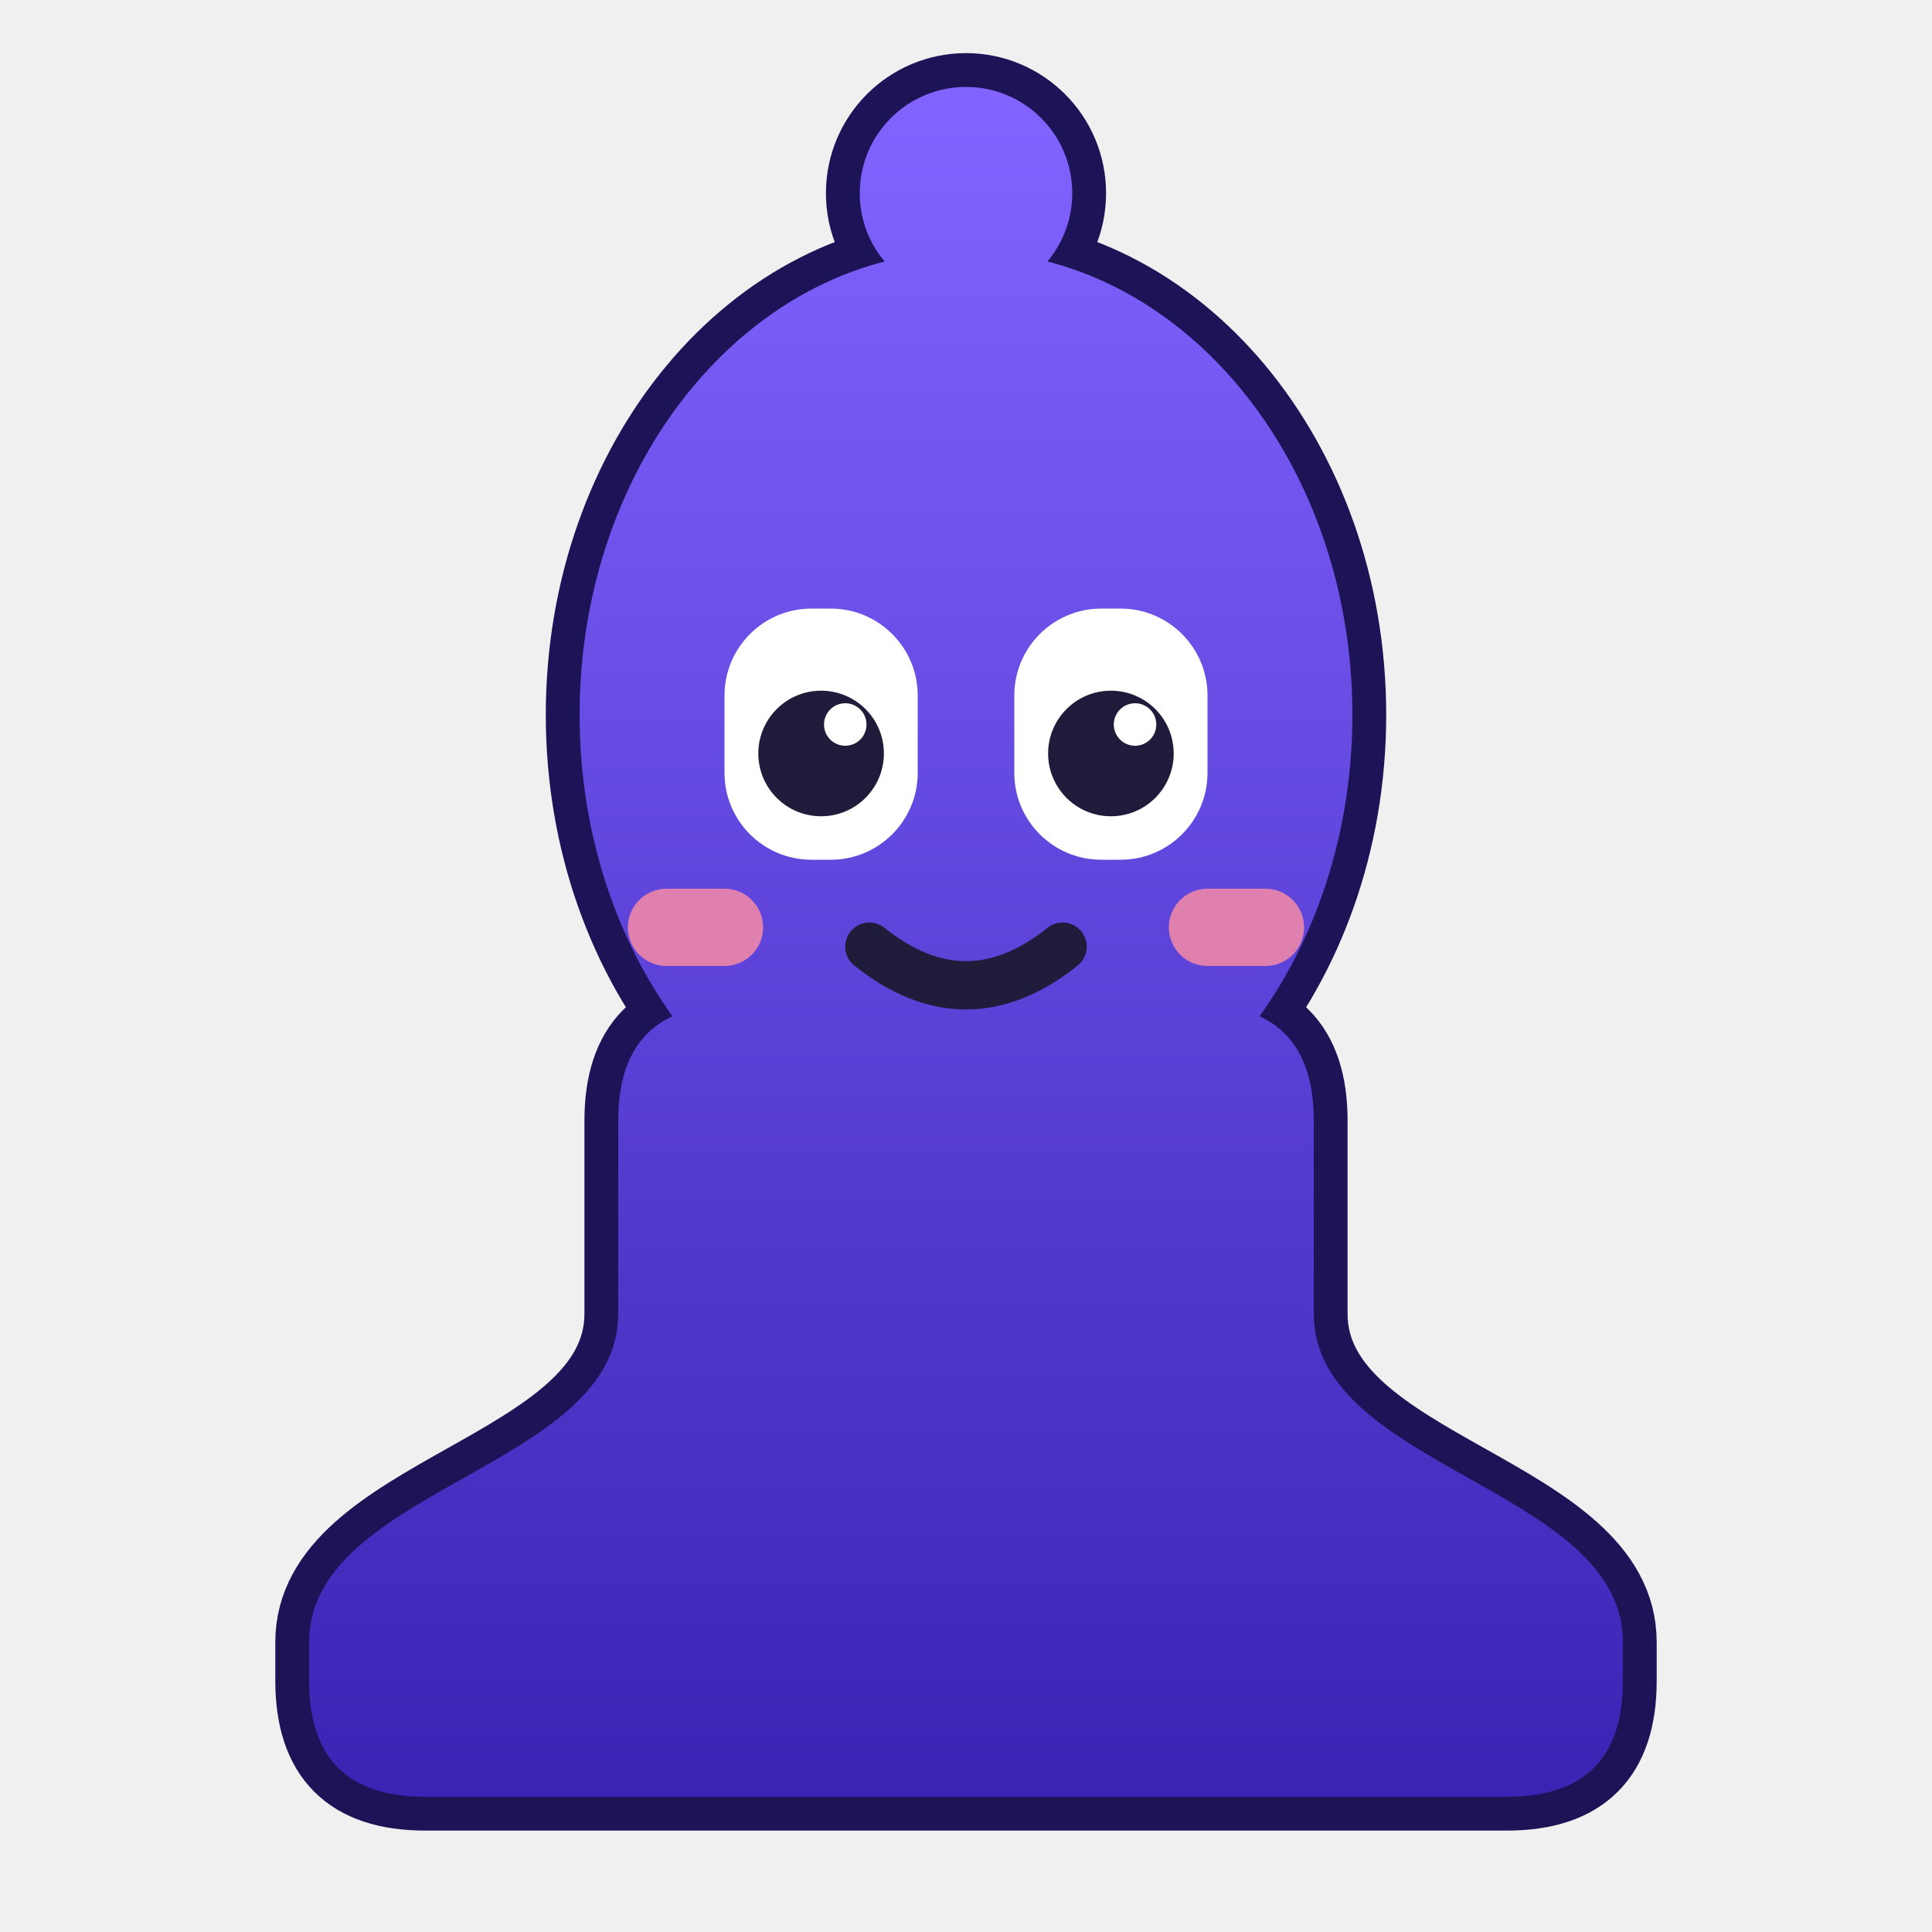
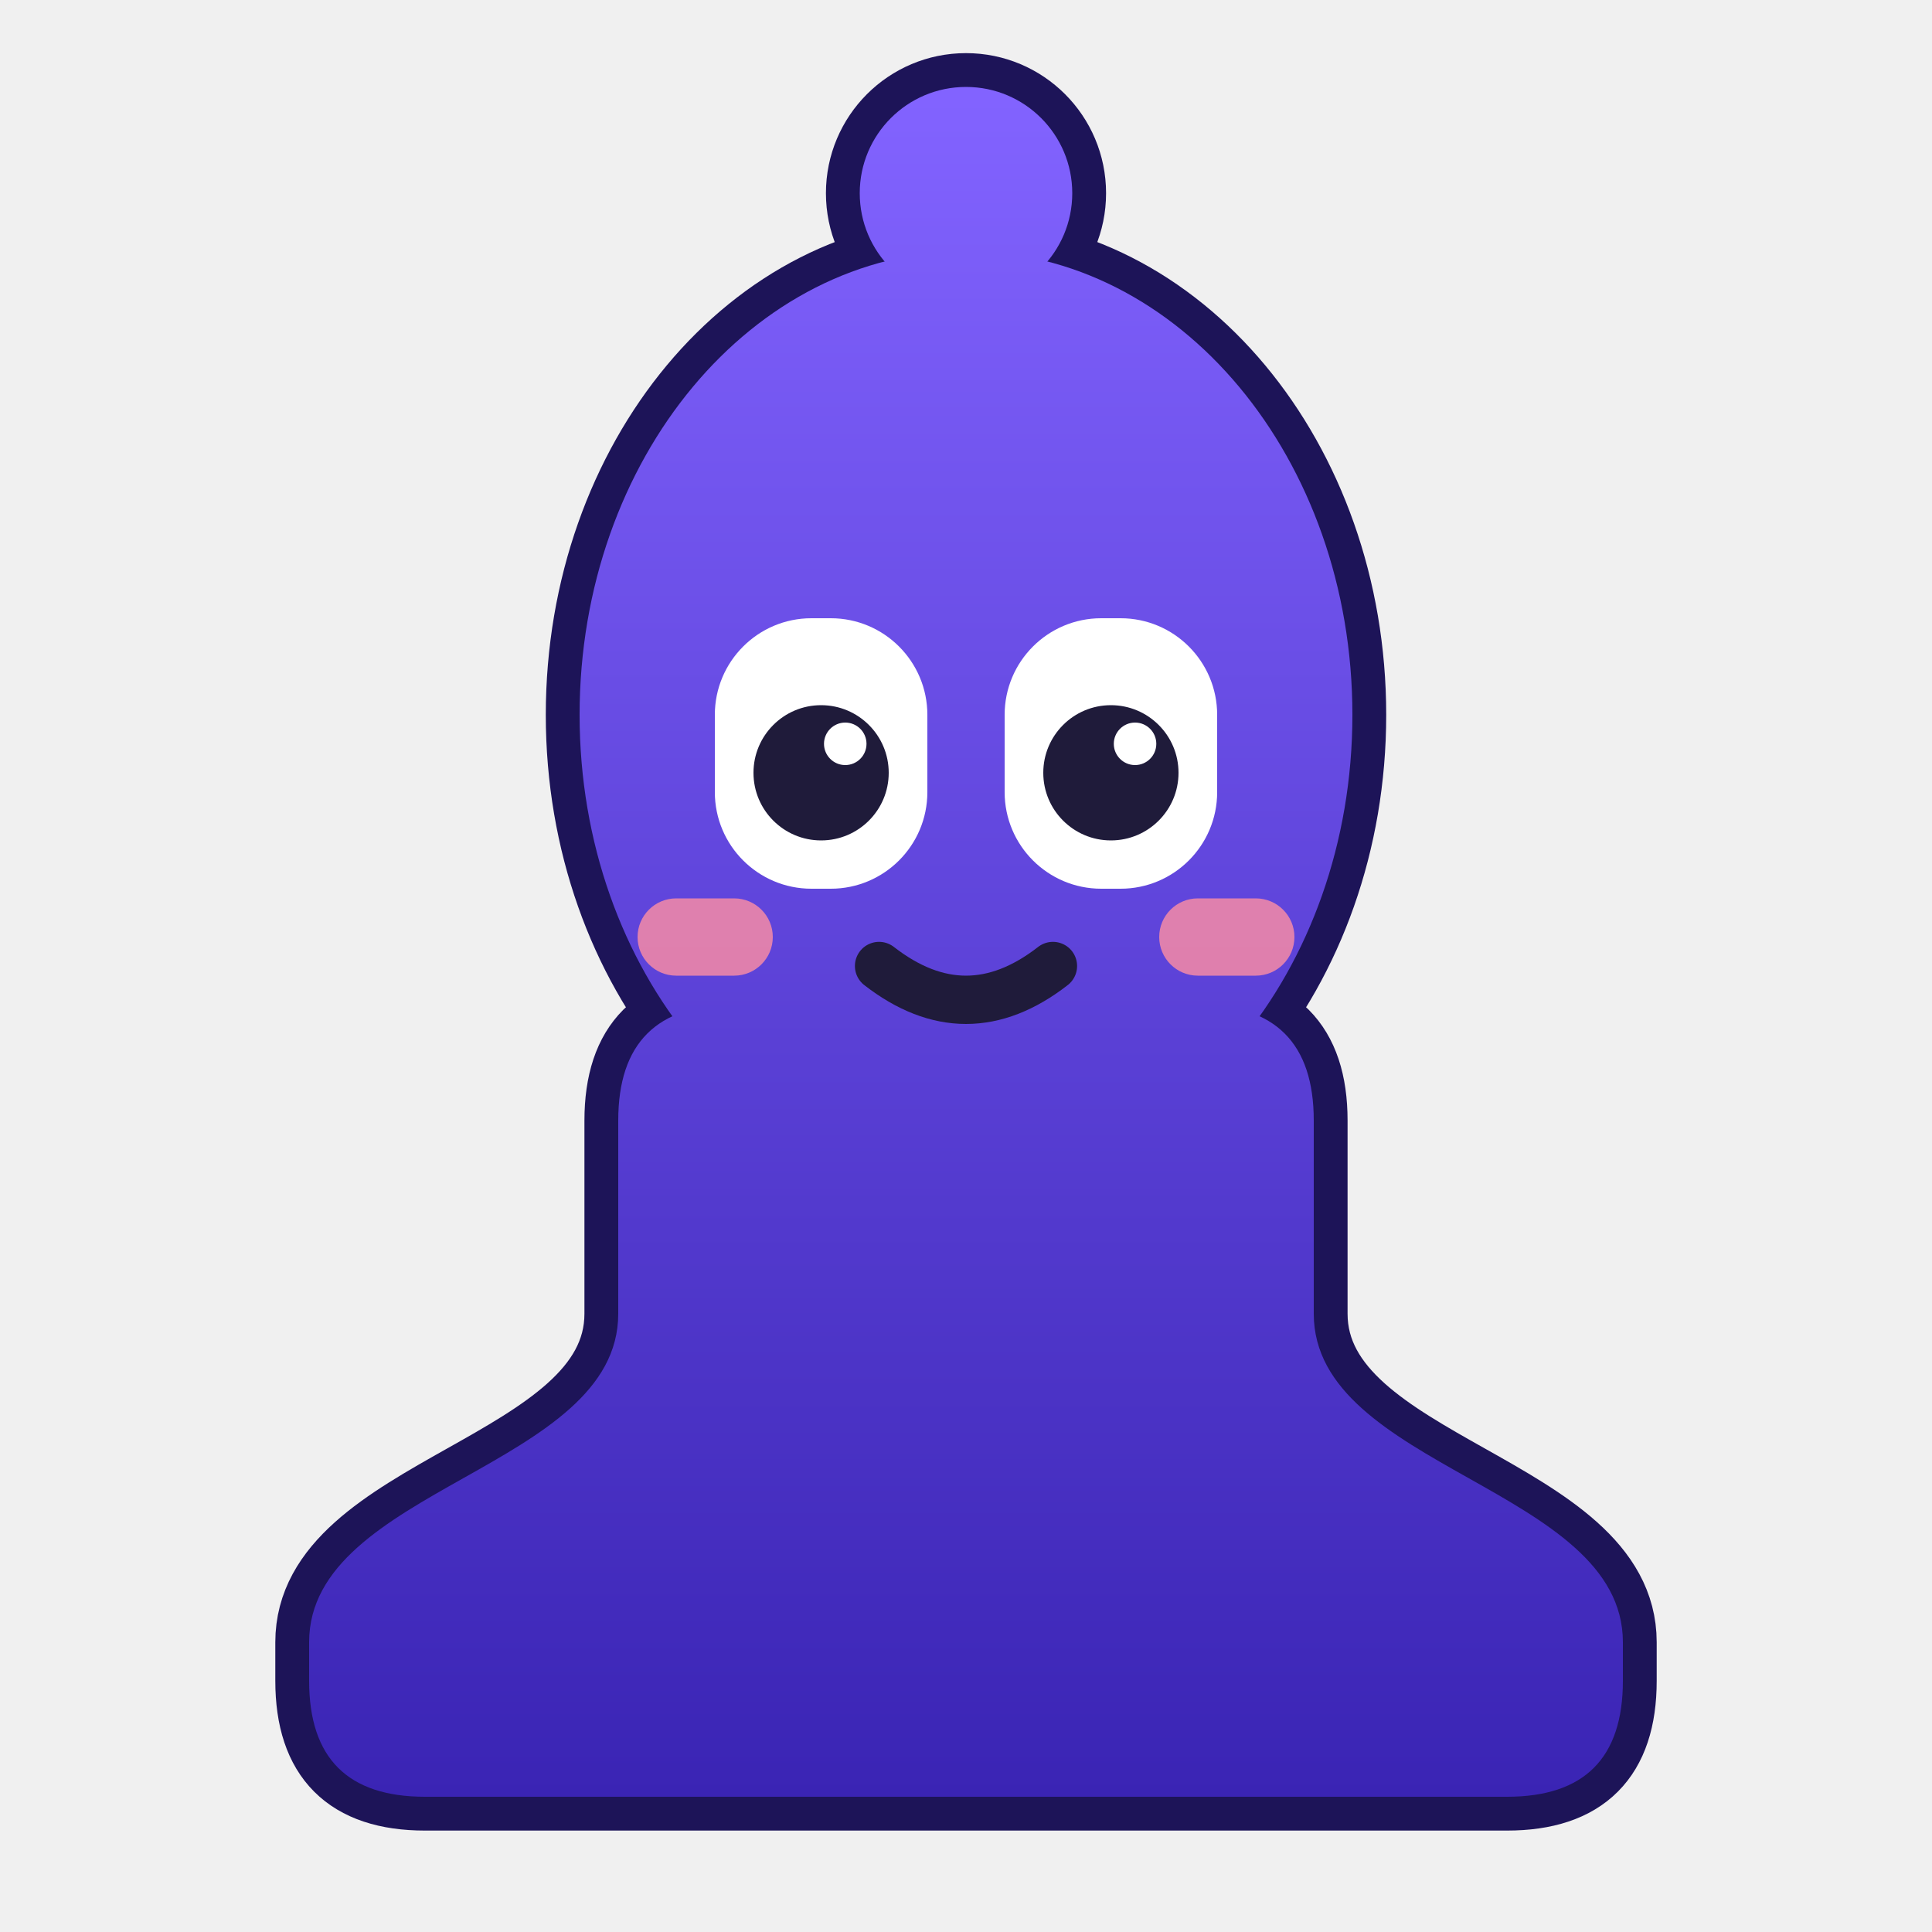
<svg xmlns="http://www.w3.org/2000/svg" xmlns:xlink="http://www.w3.org/1999/xlink" viewBox="0 0 200 200" width="100" height="100">
  <defs>
    <g id="sbb">
      <path d="M64 116 Q64 104 76 104 H124 Q136 104 136 116 V136 C136 152 168 154 168 170 V174 Q168 186 156 186 H44 Q32 186 32 174 V170 C32 154 64 152 64 136Z" />
      <circle cx="100" cy="20" r="11" />
      <ellipse cx="100" cy="74" rx="40" ry="48" />
    </g>
    <linearGradient id="gbb" gradientUnits="userSpaceOnUse" x1="0" y1="10" x2="0" y2="186">
      <stop offset="0" stop-color="#8263ff" />
      <stop offset="1" stop-color="#3a24b4" />
    </linearGradient>
    <radialGradient id="lbb" cx="0.32" cy="0.2" r="0.62">
      <stop offset="0" stop-color="#fff" stop-opacity="0.34" />
      <stop offset="1" stop-color="#fff" stop-opacity="0" />
    </radialGradient>
    <linearGradient id="dbb" gradientUnits="userSpaceOnUse" x1="0" y1="140" x2="0" y2="186">
      <stop offset="0" stop-color="#1f1b3a" stop-opacity="0" />
      <stop offset="1" stop-color="#1f1b3a" stop-opacity="0.16" />
    </linearGradient>
    <clipPath id="cbb">
      <use xlink:href="#sbb" />
    </clipPath>
  </defs>
  <use xlink:href="#sbb" fill="#1d1458" stroke="#1d1458" stroke-width="7" stroke-linejoin="round" />
  <use xlink:href="#sbb" fill="url(#gbb)" />
  <g clip-path="url(#cbb)">
    <rect width="200" height="200" fill="url(#lbb)" />
    <rect y="140" width="200" height="60" fill="url(#dbb)" />
  </g>
-   <rect x="75" y="63" width="20" height="26" rx="9" fill="#fff" />
-   <circle cx="85" cy="78" r="6.5" fill="#1f1b3a" />
-   <circle cx="87.5" cy="75" r="2.2" fill="#fff" />
-   <rect x="105" y="63" width="20" height="26" rx="9" fill="#fff" />
-   <circle cx="115" cy="78" r="6.5" fill="#1f1b3a" />
-   <circle cx="117.5" cy="75" r="2.2" fill="#fff" />
-   <rect x="65" y="92" width="14" height="8" rx="4" fill="#ff8fa3" opacity="0.8" />
-   <rect x="121" y="92" width="14" height="8" rx="4" fill="#ff8fa3" opacity="0.8" />
-   <path d="M90 98 Q100 106 110 98" fill="none" stroke="#1f1b3a" stroke-width="5" stroke-linecap="round" />
+   <rect x="74" y="64" width="22" height="28" rx="10" fill="#fff" />
+   <circle cx="85" cy="80" r="7" fill="#1f1b3a" />
+   <circle cx="87.5" cy="77" r="2.2" fill="#fff" />
+   <rect x="104" y="64" width="22" height="28" rx="10" fill="#fff" />
+   <circle cx="115" cy="80" r="7" fill="#1f1b3a" />
+   <circle cx="117.5" cy="77" r="2.2" fill="#fff" />
+   <rect x="66" y="93" width="14" height="8" rx="4" fill="#ff8fa3" opacity="0.8" />
+   <rect x="120" y="93" width="14" height="8" rx="4" fill="#ff8fa3" opacity="0.8" />
+   <path d="M91 100 Q100 107 109 100" fill="none" stroke="#1f1b3a" stroke-width="5" stroke-linecap="round" stroke-linejoin="round" />
</svg>
